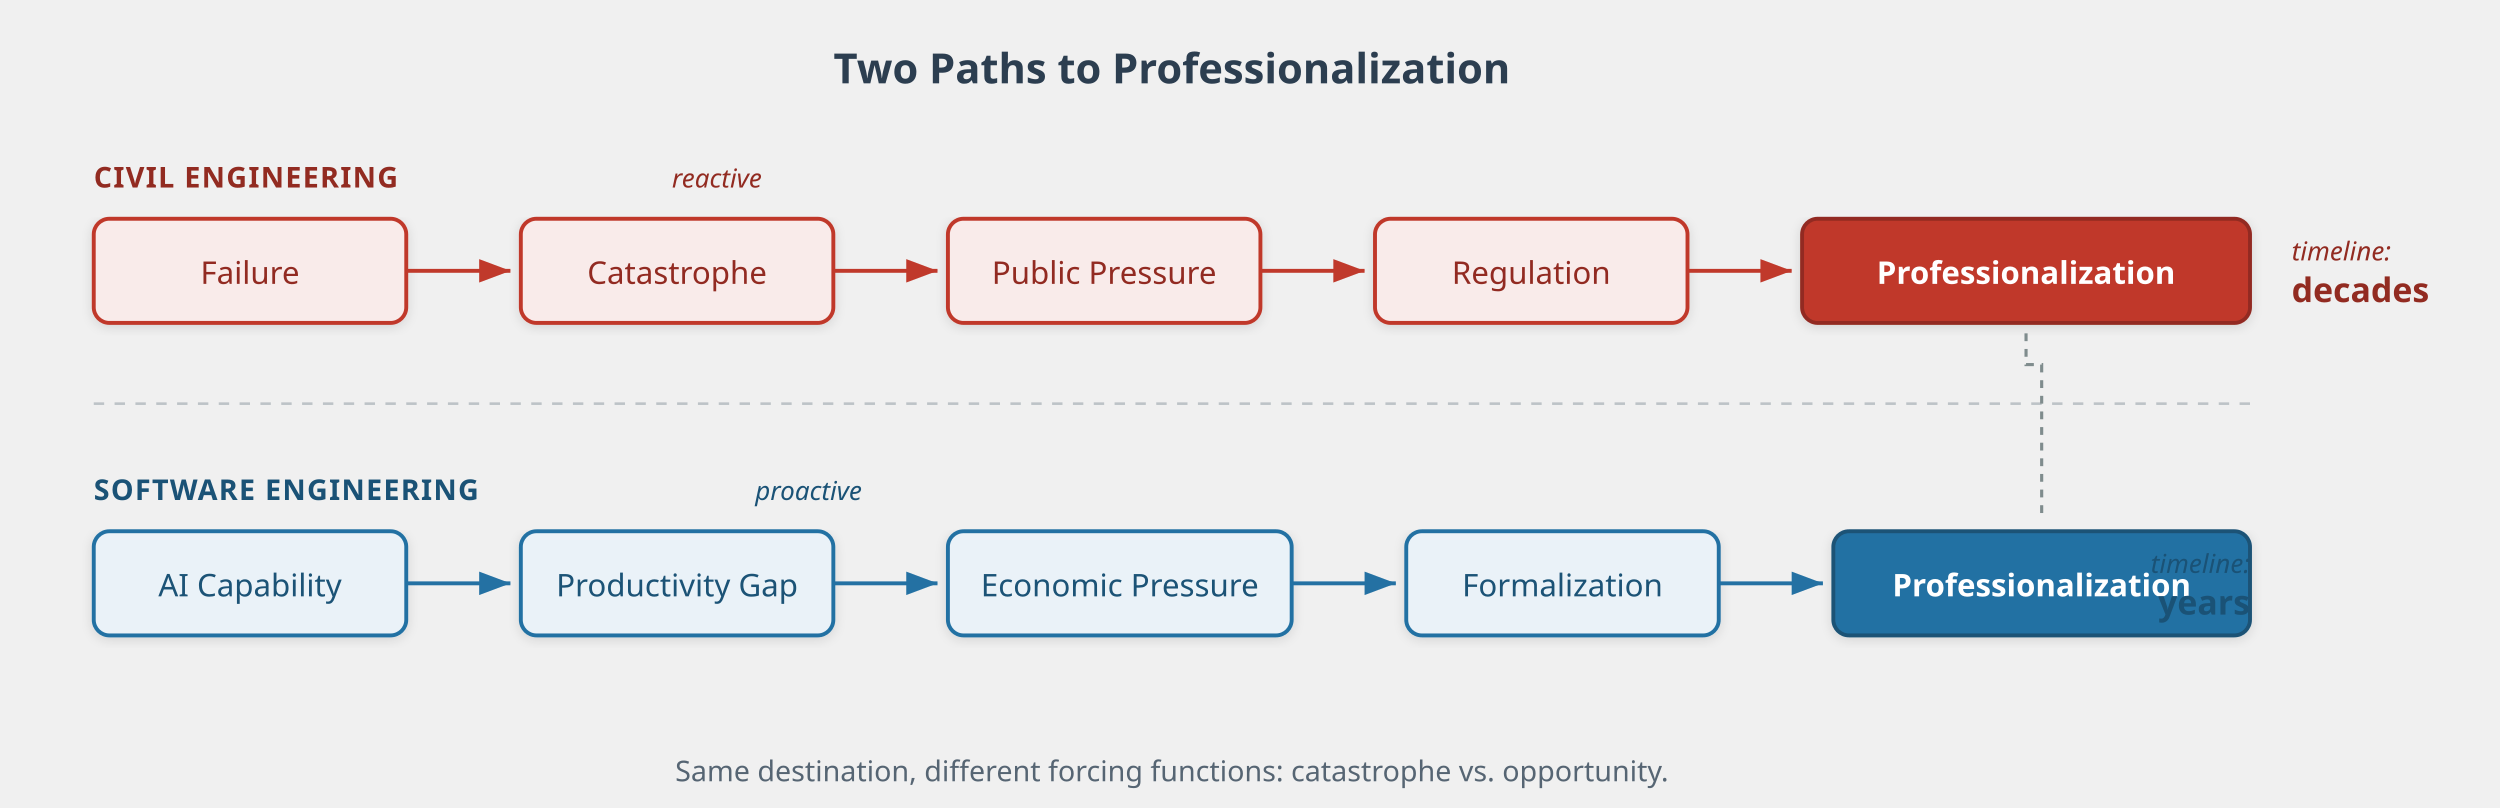
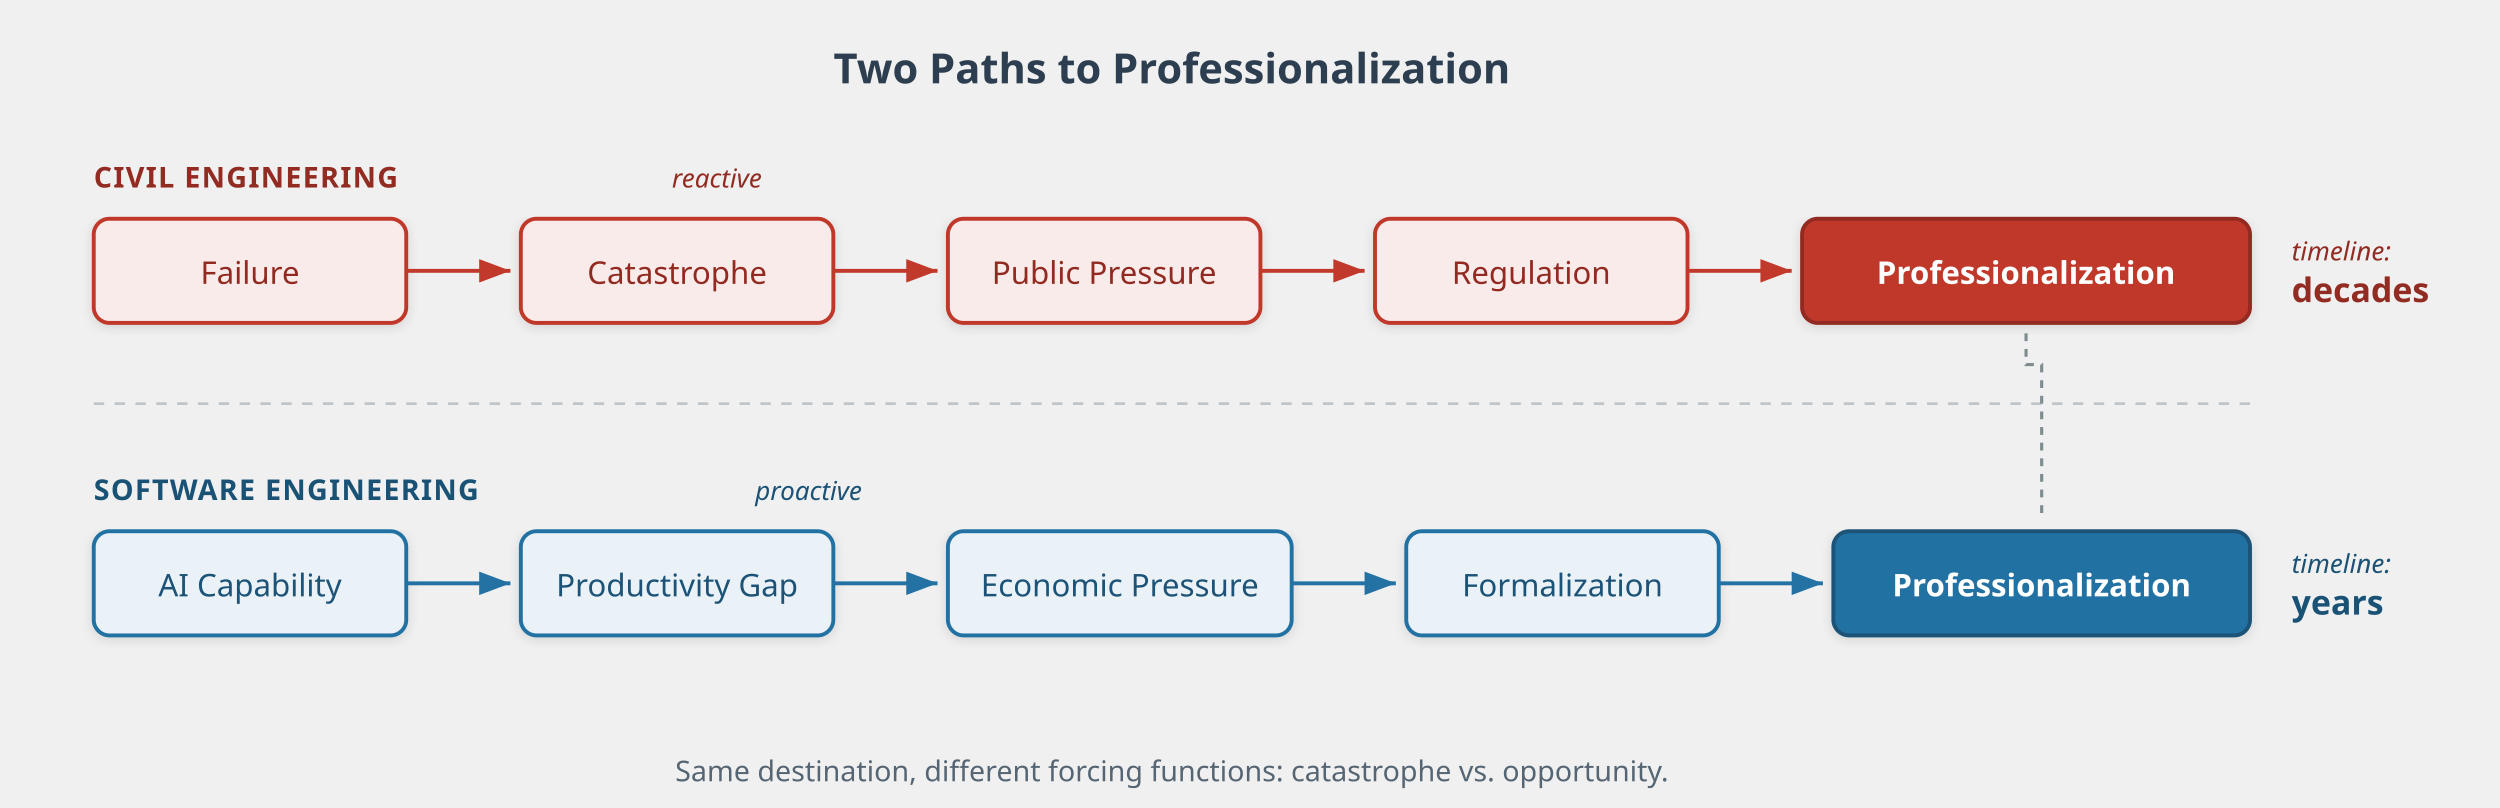
<svg xmlns="http://www.w3.org/2000/svg" viewBox="0 0 960 310" font-family="'Segoe UI', system-ui, -apple-system, sans-serif">
  <defs>
    <marker id="arrow-red" markerWidth="8" markerHeight="6" refX="8" refY="3" orient="auto">
      <path d="M0,0 L8,3 L0,6" fill="#c0392b" />
    </marker>
    <marker id="arrow-blue" markerWidth="8" markerHeight="6" refX="8" refY="3" orient="auto">
      <path d="M0,0 L8,3 L0,6" fill="#2471a3" />
    </marker>
    <filter id="shadow" x="-4%" y="-4%" width="108%" height="116%">
      <feDropShadow dx="0" dy="1" stdDeviation="2" flood-opacity="0.12" />
    </filter>
  </defs>
  <text x="450" y="32" text-anchor="middle" font-size="16" font-weight="700" fill="#2c3e50">Two Paths to Professionalization</text>
  <text x="36" y="72" font-size="11" font-weight="600" fill="#922b21" letter-spacing="0.5">CIVIL ENGINEERING</text>
  <text x="258" y="72" font-size="10" fill="#922b21" font-style="italic">reactive</text>
  <g filter="url(#shadow)">
    <rect x="36" y="84" width="120" height="40" rx="6" fill="#f9ebea" stroke="#c0392b" stroke-width="1.5" />
    <text x="96" y="109" text-anchor="middle" font-size="12" fill="#922b21">Failure</text>
  </g>
  <g filter="url(#shadow)">
    <rect x="200" y="84" width="120" height="40" rx="6" fill="#f9ebea" stroke="#c0392b" stroke-width="1.5" />
    <text x="260" y="109" text-anchor="middle" font-size="12" fill="#922b21">Catastrophe</text>
  </g>
  <g filter="url(#shadow)">
    <rect x="364" y="84" width="120" height="40" rx="6" fill="#f9ebea" stroke="#c0392b" stroke-width="1.5" />
    <text x="424" y="109" text-anchor="middle" font-size="12" fill="#922b21">Public Pressure</text>
  </g>
  <g filter="url(#shadow)">
    <rect x="528" y="84" width="120" height="40" rx="6" fill="#f9ebea" stroke="#c0392b" stroke-width="1.5" />
    <text x="588" y="109" text-anchor="middle" font-size="12" fill="#922b21">Regulation</text>
  </g>
  <g filter="url(#shadow)">
    <rect x="692" y="84" width="172" height="40" rx="6" fill="#c0392b" stroke="#922b21" stroke-width="1.5" />
    <text x="778" y="109" text-anchor="middle" font-size="12" font-weight="600" fill="#fff">Professionalization</text>
  </g>
  <line x1="156" y1="104" x2="196" y2="104" stroke="#c0392b" stroke-width="1.5" marker-end="url(#arrow-red)" />
  <line x1="320" y1="104" x2="360" y2="104" stroke="#c0392b" stroke-width="1.5" marker-end="url(#arrow-red)" />
  <line x1="484" y1="104" x2="524" y2="104" stroke="#c0392b" stroke-width="1.5" marker-end="url(#arrow-red)" />
  <line x1="648" y1="104" x2="688" y2="104" stroke="#c0392b" stroke-width="1.5" marker-end="url(#arrow-red)" />
  <text x="880" y="100" font-size="10" fill="#922b21" font-style="italic">timeline:</text>
  <text x="880" y="116" font-size="13" font-weight="700" fill="#922b21">decades</text>
  <line x1="36" y1="155" x2="864" y2="155" stroke="#bdc3c7" stroke-width="1" stroke-dasharray="4,4" />
  <text x="36" y="192" font-size="11" font-weight="600" fill="#1a5276" letter-spacing="0.5">SOFTWARE ENGINEERING</text>
  <text x="290" y="192" font-size="10" fill="#1a5276" font-style="italic">proactive</text>
  <g filter="url(#shadow)">
    <rect x="36" y="204" width="120" height="40" rx="6" fill="#eaf2f8" stroke="#2471a3" stroke-width="1.5" />
    <text x="96" y="229" text-anchor="middle" font-size="12" fill="#1a5276">AI Capability</text>
  </g>
  <g filter="url(#shadow)">
    <rect x="200" y="204" width="120" height="40" rx="6" fill="#eaf2f8" stroke="#2471a3" stroke-width="1.5" />
    <text x="260" y="229" text-anchor="middle" font-size="12" fill="#1a5276">Productivity Gap</text>
  </g>
  <g filter="url(#shadow)">
    <rect x="364" y="204" width="132" height="40" rx="6" fill="#eaf2f8" stroke="#2471a3" stroke-width="1.5" />
    <text x="430" y="229" text-anchor="middle" font-size="12" fill="#1a5276">Economic Pressure</text>
  </g>
  <g filter="url(#shadow)">
    <rect x="540" y="204" width="120" height="40" rx="6" fill="#eaf2f8" stroke="#2471a3" stroke-width="1.5" />
    <text x="600" y="229" text-anchor="middle" font-size="12" fill="#1a5276">Formalization</text>
  </g>
  <g filter="url(#shadow)">
    <rect x="704" y="204" width="160" height="40" rx="6" fill="#2471a3" stroke="#1a5276" stroke-width="1.5" />
    <text x="784" y="229" text-anchor="middle" font-size="12" font-weight="600" fill="#fff">Professionalization</text>
  </g>
  <line x1="156" y1="224" x2="196" y2="224" stroke="#2471a3" stroke-width="1.5" marker-end="url(#arrow-blue)" />
  <line x1="320" y1="224" x2="360" y2="224" stroke="#2471a3" stroke-width="1.5" marker-end="url(#arrow-blue)" />
  <line x1="496" y1="224" x2="536" y2="224" stroke="#2471a3" stroke-width="1.5" marker-end="url(#arrow-blue)" />
  <line x1="660" y1="224" x2="700" y2="224" stroke="#2471a3" stroke-width="1.5" marker-end="url(#arrow-blue)" />
-   <text x="864" y="220" text-anchor="end" font-size="10" fill="#1a5276" font-style="italic">timeline:</text>
-   <text x="864" y="236" text-anchor="end" font-size="13" font-weight="700" fill="#1a5276">years</text>
+   <text x="880" y="220" font-size="10" fill="#1a5276" font-style="italic">timeline:</text>
+   <text x="880" y="236" font-size="13" font-weight="700" fill="#1a5276">years</text>
  <path d="M778,128 L778,140 L784,140 L784,200" stroke="#7f8c8d" stroke-width="1.2" stroke-dasharray="3,3" fill="none" />
  <text x="450" y="300" text-anchor="middle" font-size="11" fill="#566573">Same destination, different forcing functions: catastrophe vs. opportunity.</text>
</svg>
